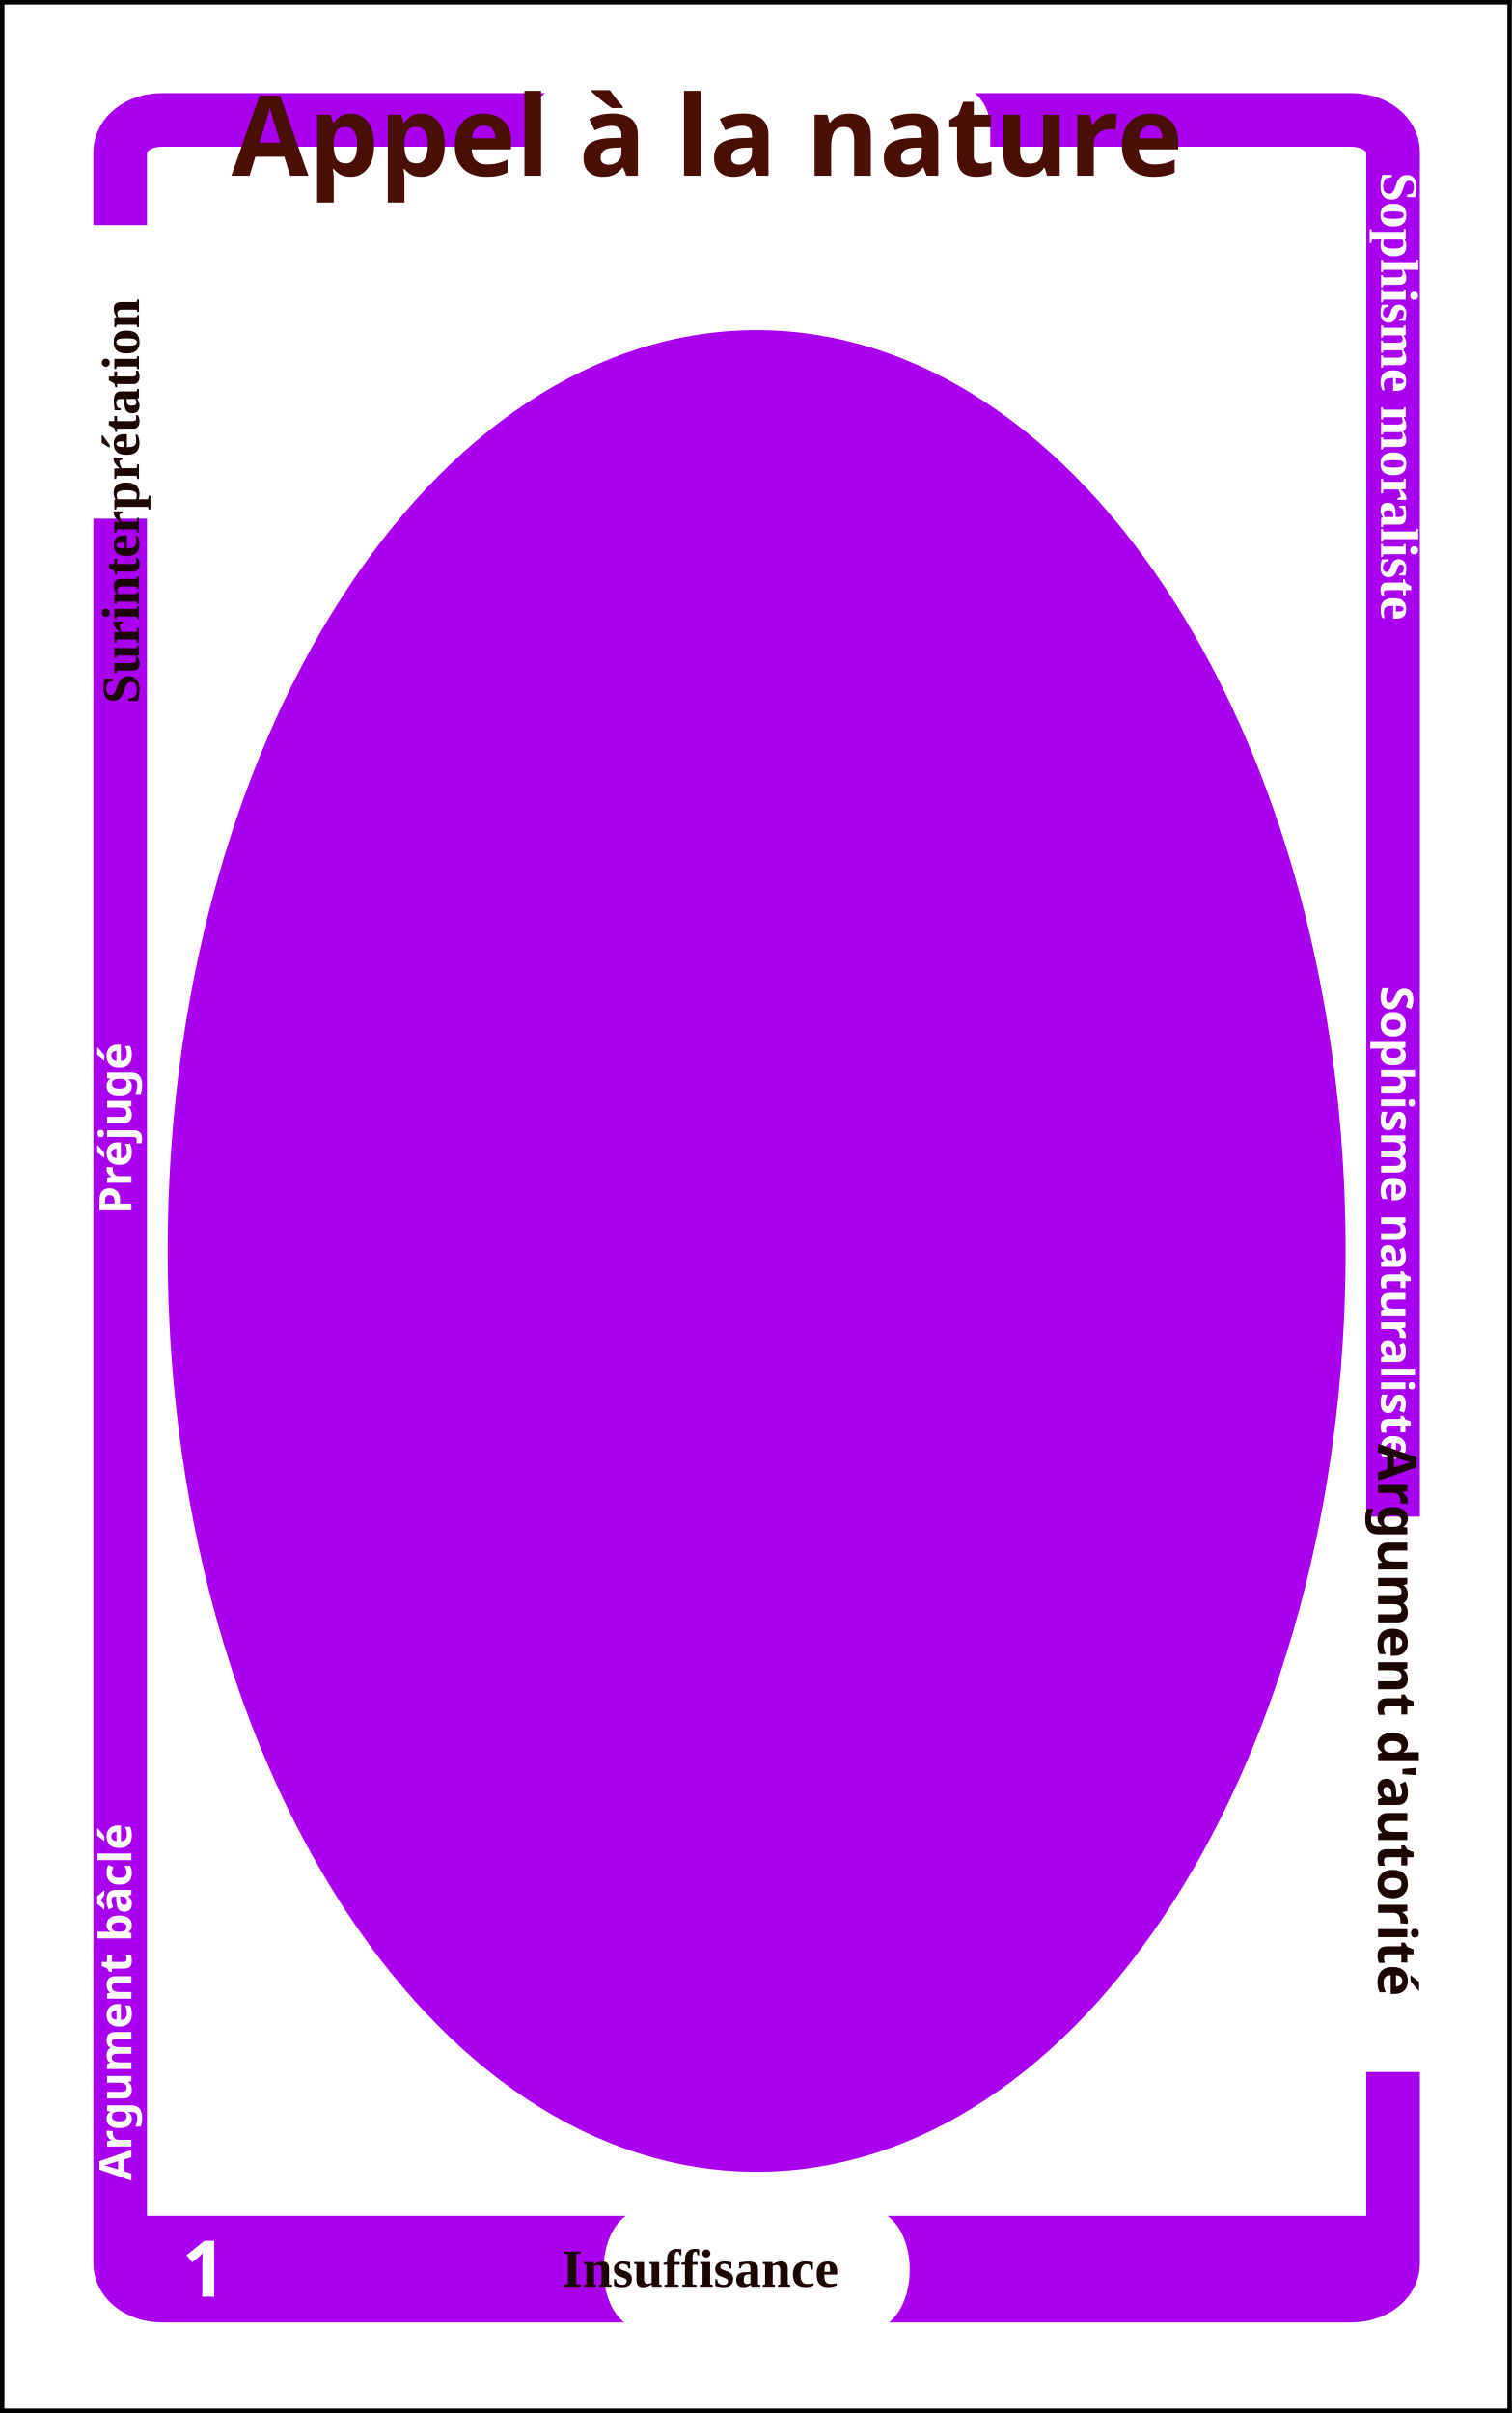
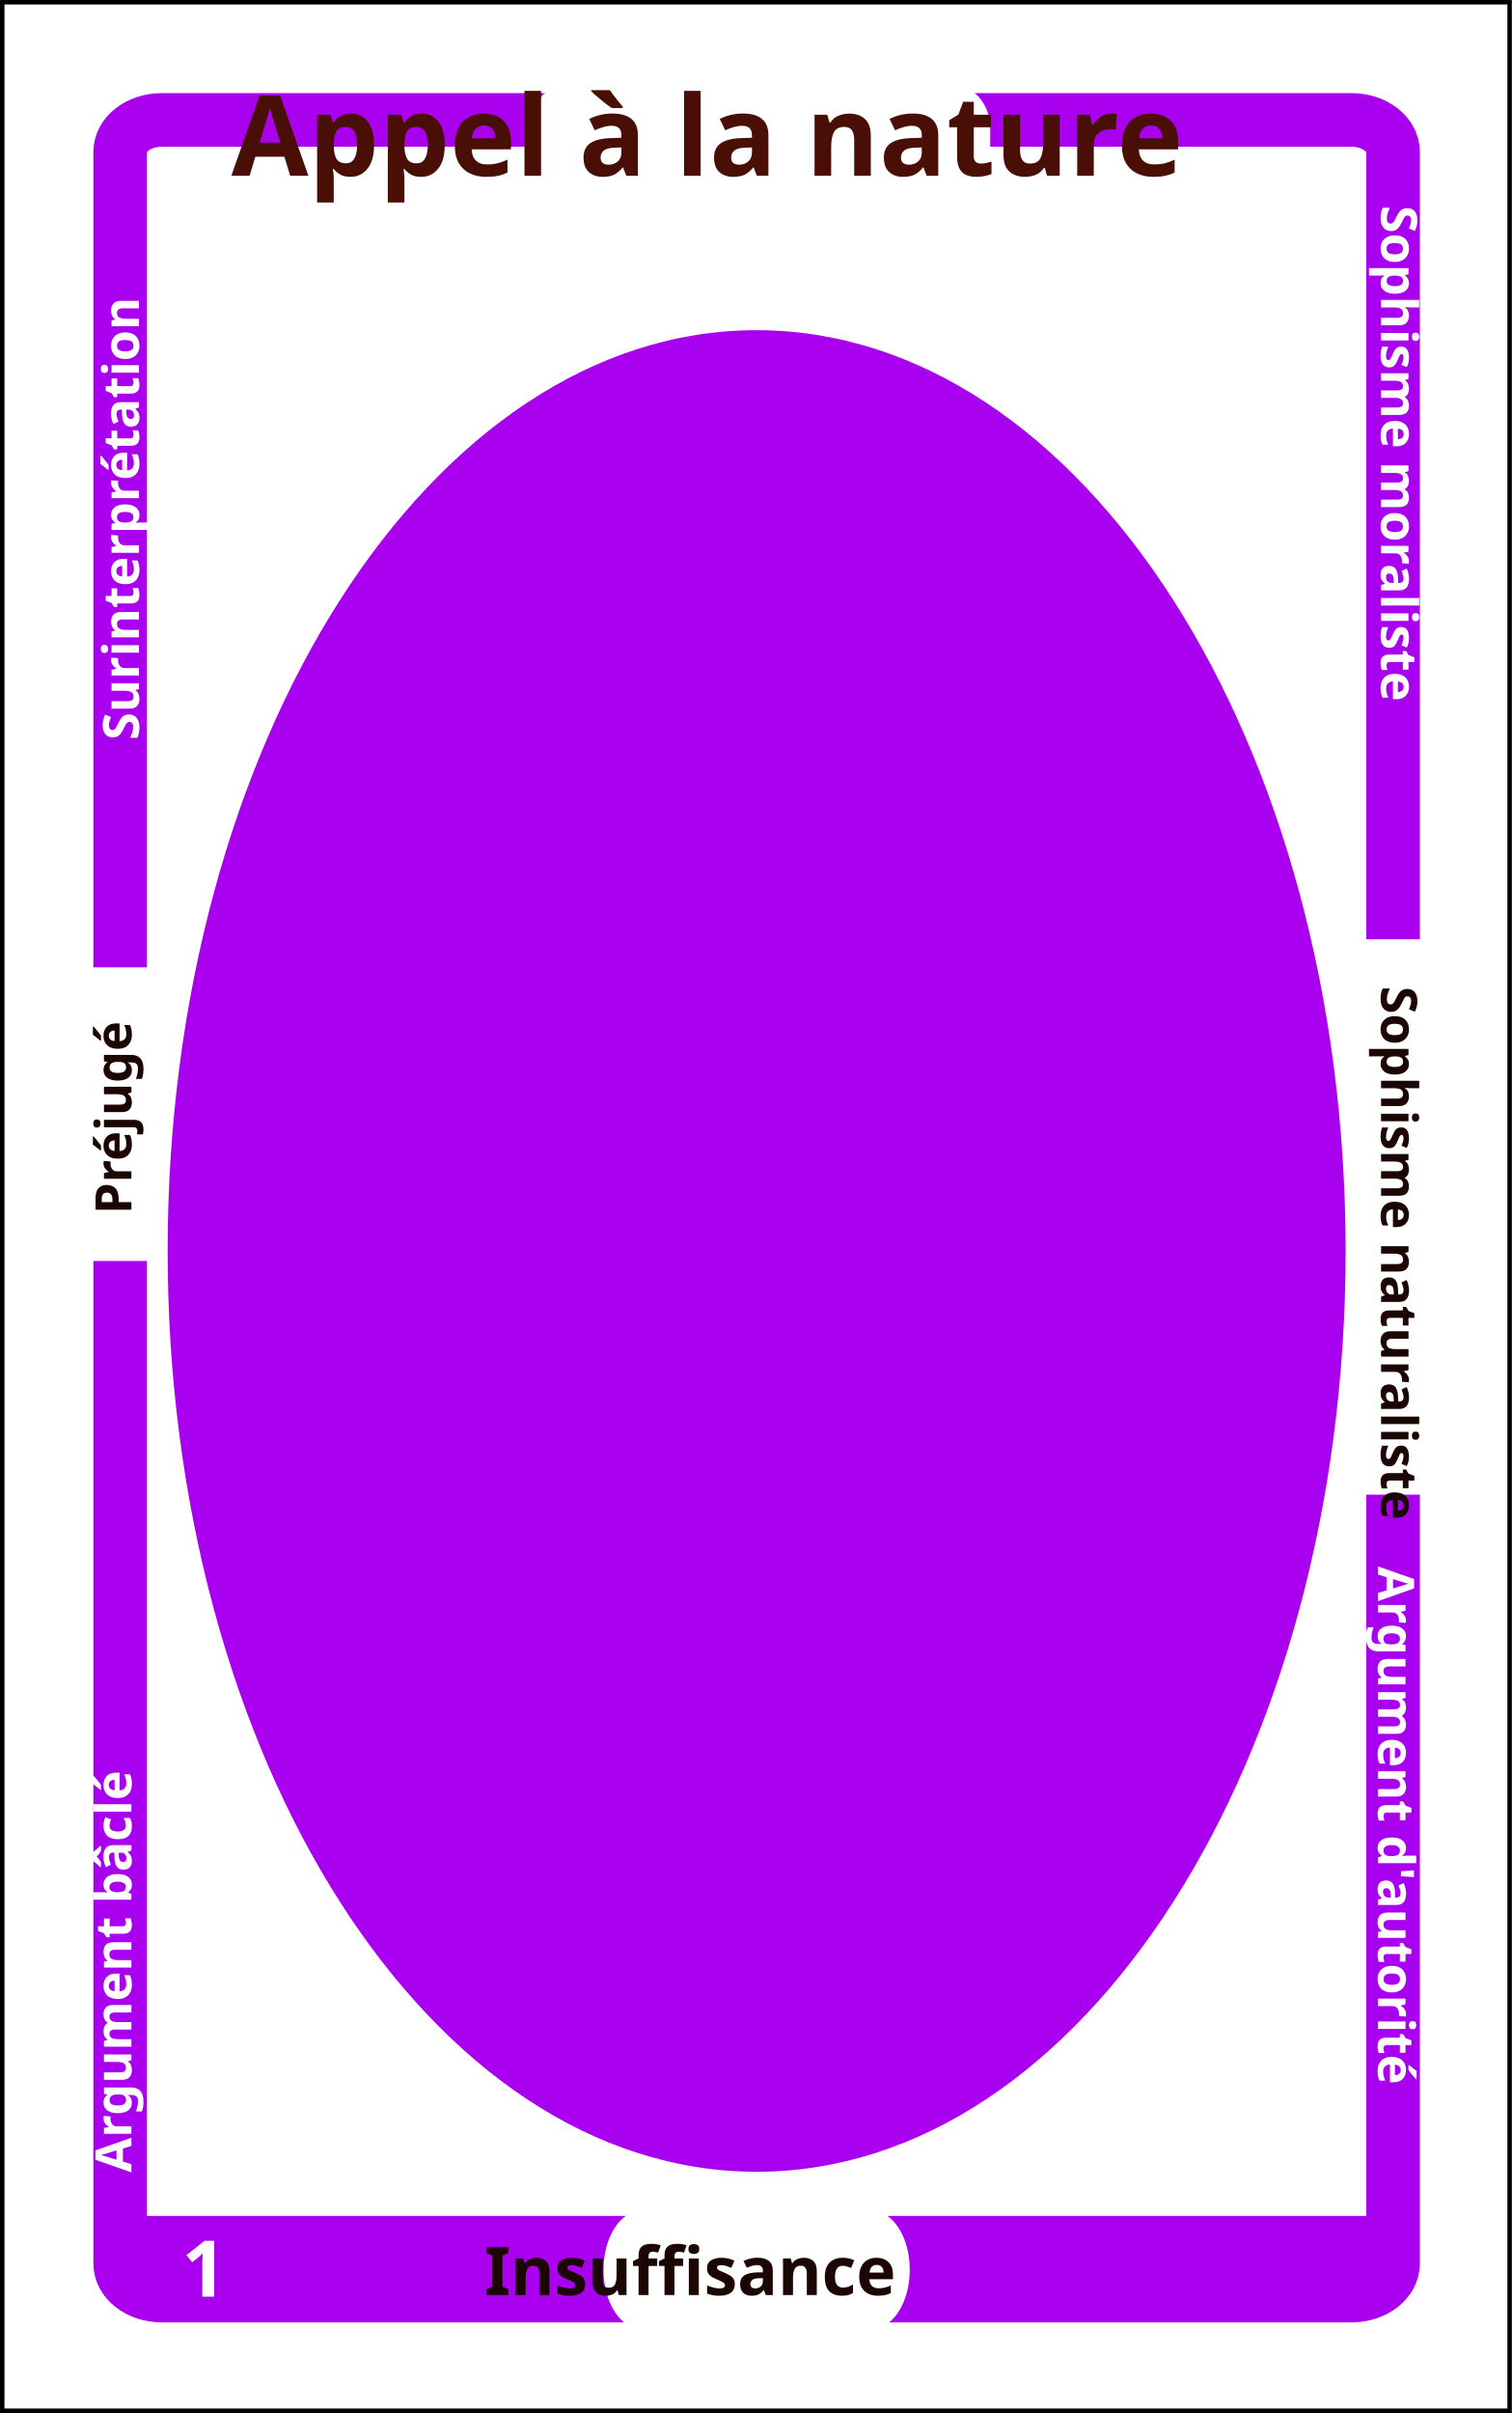
<svg xmlns="http://www.w3.org/2000/svg" height="152.428mm" id="svg6779" version="1.1" viewBox="0 0 338.5 540.1" width="95.532mm">
  <defs id="defs6781" />
  <g id="layer1" transform="translate(0,0.2302904)">
    <rect height="539.1" id="rect4326-0-3-6-4-3-2-61-6-9-9-5-0-7-0-5-8-8-9-4-5-5" style="fill:#ffffff;fill-opacity:1;stroke:#000000;stroke-opacity:1" width="337.5" x="0.5" y="0.27" />
    <rect height="486.971" id="rect2985-3-0-7-7-6-9-6-2-0-3-5-4-5-0-77-3-1-3-5-5-4-3-9-7-0-1-8-1" rx="9.294" ry="7.161" style="fill:#ffffff;fill-opacity:1;stroke:#a901ef;stroke-width:12;stroke-miterlimit:4;stroke-dasharray:none;stroke-dashoffset:0;stroke-opacity:1" width="285.002" x="26.906" y="26.613" />
    <ellipse cx="169.407" cy="279.775" id="oval" rx="131.369" ry="205.595" style="fill:#a901ef;fill-opacity:1;stroke:#a901ef;stroke-width:1.011;stroke-opacity:1" />
-     <rect height="15" id="sfam_3_active" style="fill:#ffffff;fill-opacity:1;stroke:none;stroke-width:5.838;stroke-linecap:round;stroke-linejoin:bevel;stroke-miterlimit:4;stroke-dasharray:none;stroke-dashoffset:0;stroke-opacity:1" transform="rotate(90)" width="65.714" x="50.147" y="-34.05" />
-     <text id="sfam_3" style="font-style:normal;font-variant:normal;font-weight:bold;font-stretch:normal;font-size:12px;line-height:0%;font-family:'Liberation Serif';-inkscape-font-specification:'Liberation Serif, Bold';font-variant-ligatures:normal;font-variant-caps:normal;font-variant-numeric:normal;font-feature-settings:normal;text-align:end;letter-spacing:0px;word-spacing:0px;writing-mode:lr-tb;text-anchor:end;fill:#1b0603;fill-opacity:1;stroke:none" transform="rotate(-90)" x="-51.644" xml:space="preserve" y="31.117">
-       <tspan id="tspan4214-27-1-2-9-7-6-4-1-1-1-3-9-59-96-1-6-2-1-8-8-2-7-4-5-4-7-3-9" style="font-style:normal;font-variant:normal;font-weight:bold;font-stretch:normal;font-size:12px;line-height:1.25;font-family:'Liberation Serif';-inkscape-font-specification:'Liberation Serif, Bold';font-variant-ligatures:normal;font-variant-caps:normal;font-variant-numeric:normal;font-feature-settings:normal;text-align:end;writing-mode:lr-tb;text-anchor:end;fill:#1b0603;fill-opacity:1;stroke:none" x="-51.644" y="31.117">Surinterprétation</tspan>
+     <rect height="15" id="sfam_1_active" style="fill:#ffffff;fill-opacity:1;stroke:none;stroke-width:5.838;stroke-linecap:round;stroke-linejoin:bevel;stroke-miterlimit:4;stroke-dasharray:none;stroke-dashoffset:0;stroke-opacity:1;display:none;" transform="rotate(90)" width="65.714" x="424.422" y="-34.321" />
+     <rect height="15" id="sfam_2_active" style="fill:#ffffff;fill-opacity:1;stroke:none;stroke-width:5.838;stroke-linecap:round;stroke-linejoin:bevel;stroke-miterlimit:4;stroke-dasharray:none;stroke-dashoffset:0;stroke-opacity:1" transform="rotate(90)" width="65.714" x="216.297" y="-34.321" />
+     <rect height="15" id="sfam_3_active" style="fill:#ffffff;fill-opacity:1;stroke:none;stroke-width:5.838;stroke-linecap:round;stroke-linejoin:bevel;stroke-miterlimit:4;stroke-dasharray:none;stroke-dashoffset:0;stroke-opacity:1;display:none;" transform="rotate(90)" width="65.714" x="49.422" y="-34.321" />
+     <text id="sfam_3" style="font-style:normal;font-variant:normal;font-weight:bold;font-stretch:normal;font-size:11.25px;line-height:0%;font-family:stix;-inkscape-font-specification:'stix, bold';font-variant-ligatures:normal;font-variant-caps:normal;font-variant-numeric:normal;font-feature-settings:normal;text-align:end;letter-spacing:0px;word-spacing:0px;writing-mode:lr;text-anchor:end;fill:#FFFFFF;fill-opacity:1;stroke:none;" transform="rotate(-90)" x="-51.644" xml:space="preserve" y="31.117">
+       <tspan id="tspan4214-27-1-2-9-7-6-4-1-1-1-3-9-59-96-1-6-2-1-8-8-2-7-4-5-4-7-3-9" style="font-style:normal;font-variant:normal;font-weight:bold;font-stretch:normal;font-size:11.25px;line-height:0%;font-family:stix;-inkscape-font-specification:'stix, bold';font-variant-ligatures:normal;font-variant-caps:normal;font-variant-numeric:normal;font-feature-settings:normal;text-align:end;letter-spacing:0px;word-spacing:0px;writing-mode:lr;text-anchor:end;fill:#FFFFFF;fill-opacity:1;stroke:none;" x="-51.644" y="31.117">Surinterprétation</tspan>
    </text>
    <rect height="17.763" id="rect5818-6-6-9-3-0-7" style="fill:#a901ef;fill-opacity:1;stroke:none;stroke-width:0.914;stroke-linecap:round;stroke-linejoin:bevel;stroke-miterlimit:4;stroke-dasharray:none;stroke-dashoffset:0;stroke-opacity:1" width="278.215" x="30.3" y="495.762" />
    <text id="fam_num" style="font-style:normal;font-weight:normal;line-height:0%;font-family:sans-serif;letter-spacing:0px;word-spacing:0px;fill:#000000;fill-opacity:1;stroke:none" x="40.722" xml:space="preserve" y="513.833">
      <tspan id="tspan5667-04-4-6-18-8-8-0-0-1-5-7-0-9-2-1-9-1-5-0-3" style="font-style:normal;font-variant:normal;font-weight:bold;font-stretch:normal;font-size:17.5px;line-height:1.25;font-family:STIX;-inkscape-font-specification:'STIX Bold';fill:#ffffff" x="40.722" y="513.833">1</tspan>
    </text>
-     <text id="sfam_2" style="font-style:normal;font-variant:normal;font-weight:bold;font-stretch:normal;line-height:0%;font-family:STIX;-inkscape-font-specification:'STIX Bold';letter-spacing:0px;word-spacing:0px;fill:#ffffff;fill-opacity:1;stroke:none" transform="rotate(-90)" x="-271.557" xml:space="preserve" y="29.42">
-       <tspan id="tspan4214-27-1-2-9-7-6-4-1-1-1-9-8-7-7-0-88-0-1-6-8-0-3-2-6" style="font-style:normal;font-variant:normal;font-weight:bold;font-stretch:normal;font-size:10px;line-height:1.25;font-family:STIX;-inkscape-font-specification:'STIX Bold'" x="-271.557" y="29.42">Préjugé</tspan>
+     <text id="sfam_2" style="font-style:normal;font-variant:normal;font-weight:bold;font-stretch:normal;font-size:11.25px;line-height:0%;font-family:stix;-inkscape-font-specification:'stix, bold';font-variant-ligatures:normal;font-variant-caps:normal;font-variant-numeric:normal;font-feature-settings:normal;text-align:start;letter-spacing:0px;word-spacing:0px;writing-mode:lr-tb;text-anchor:start;fill:#1b0603;fill-opacity:1;stroke:none" transform="rotate(-90)" x="-271.557" xml:space="preserve" y="29.42">
+       <tspan id="tspan4214-27-1-2-9-7-6-4-1-1-1-9-8-7-7-0-88-0-1-6-8-0-3-2-6" style="font-style:normal;font-variant:normal;font-weight:bold;font-stretch:normal;font-size:11.25px;line-height:0%;font-family:stix;-inkscape-font-specification:'stix, bold';font-variant-ligatures:normal;font-variant-caps:normal;font-variant-numeric:normal;font-feature-settings:normal;text-align:start;letter-spacing:0px;word-spacing:0px;writing-mode:lr-tb;text-anchor:start;fill:#1b0603;fill-opacity:1;stroke:none" x="-271.557" y="29.42">Préjugé</tspan>
    </text>
-     <text id="sfam_1" style="font-style:normal;font-variant:normal;font-weight:bold;font-stretch:normal;line-height:0%;font-family:STIX;-inkscape-font-specification:'STIX Bold';letter-spacing:0px;word-spacing:0px;fill:#ffffff;fill-opacity:1;stroke:none" transform="rotate(-90)" x="-487.892" xml:space="preserve" y="29.42">
-       <tspan id="tspan4214-27-1-2-9-7-6-4-1-1-1-85-8-3-3-2-9-0-8-7-9-6-4-0-4" style="font-style:normal;font-variant:normal;font-weight:bold;font-stretch:normal;font-size:10px;line-height:1.25;font-family:STIX;-inkscape-font-specification:'STIX Bold'" x="-487.892" y="29.42">Argument
+     <text id="sfam_1" style="font-style:normal;font-variant:normal;font-weight:bold;font-stretch:normal;font-size:11.25px;line-height:0%;font-family:stix;-inkscape-font-specification:'stix, bold';font-variant-ligatures:normal;font-variant-caps:normal;font-variant-numeric:normal;font-feature-settings:normal;text-align:start;letter-spacing:0px;word-spacing:0px;writing-mode:lr-tb;text-anchor:start;fill:#FFFFFF;fill-opacity:1;stroke:none" transform="rotate(-90)" x="-486.017" xml:space="preserve" y="29.42">
+       <tspan id="tspan4214-27-1-2-9-7-6-4-1-1-1-85-8-3-3-2-9-0-8-7-9-6-4-0-4" style="font-style:normal;font-variant:normal;font-weight:bold;font-stretch:normal;font-size:11.25px;line-height:0%;font-family:stix;-inkscape-font-specification:'stix, bold';font-variant-ligatures:normal;font-variant-caps:normal;font-variant-numeric:normal;font-feature-settings:normal;text-align:start;letter-spacing:0px;word-spacing:0px;writing-mode:lr-tb;text-anchor:start;fill:#FFFFFF;fill-opacity:1;stroke:none" x="-486.017" y="29.42">Argument
bâclé</tspan>
    </text>
-     <text id="ssfam_3" style="font-style:normal;font-variant:normal;font-weight:bold;font-stretch:normal;font-size:12px;line-height:0%;font-family:'Liberation Serif';-inkscape-font-specification:'Liberation Serif, Bold';font-variant-ligatures:normal;font-variant-caps:normal;font-variant-numeric:normal;font-feature-settings:normal;text-align:start;letter-spacing:0px;word-spacing:0px;writing-mode:lr-tb;text-anchor:start;fill:#500000;fill-opacity:1;stroke:none" transform="rotate(90)" x="38.247" xml:space="preserve" y="-309.221">
-       <tspan id="tspan4214-27-1-2-9-7-6-4-1-1-1-3-9-59-96-1-318-6-04-1-7-5-8-9-0-1-9-3" style="font-style:normal;font-variant:normal;font-weight:bold;font-stretch:normal;font-size:12px;line-height:1.25;font-family:'Liberation Serif';-inkscape-font-specification:'Liberation Serif, Bold';font-variant-ligatures:normal;font-variant-caps:normal;font-variant-numeric:normal;font-feature-settings:normal;text-align:start;writing-mode:lr-tb;text-anchor:start;fill:#ffffff;fill-opacity:1;stroke:none" x="38.247" y="-309.221">Sophisme moraliste</tspan>
+     <rect height="15" id="ssfam_1_active" style="fill:#ffffff;fill-opacity:1;stroke:none;stroke-width:5.838;stroke-linecap:round;stroke-linejoin:bevel;stroke-miterlimit:4;stroke-dasharray:none;stroke-dashoffset:0;stroke-opacity:1;display:none;" transform="rotate(90)" width="124.303" x="361.887" y="-319.72" />
+     <rect height="15" id="ssfam_2_active" style="fill:#ffffff;fill-opacity:1;stroke:none;stroke-width:5.838;stroke-linecap:round;stroke-linejoin:bevel;stroke-miterlimit:4;stroke-dasharray:none;stroke-dashoffset:0;stroke-opacity:1" transform="rotate(90)" width="124.303" x="210.012" y="-319.72" />
+     <rect height="15" id="ssfam_3_active" style="fill:#ffffff;fill-opacity:1;stroke:none;stroke-width:5.838;stroke-linecap:round;stroke-linejoin:bevel;stroke-miterlimit:4;stroke-dasharray:none;stroke-dashoffset:0;stroke-opacity:1;display:none;" transform="rotate(90)" width="124.303" x="44.251" y="-319.672" />
+     <text id="ssfam_3" style="font-style:normal;font-variant:normal;font-weight:bold;font-stretch:normal;font-size:11.25px;line-height:0%;font-family:stix;-inkscape-font-specification:'stix, bold';font-variant-ligatures:normal;font-variant-caps:normal;font-variant-numeric:normal;font-feature-settings:normal;text-align:start;letter-spacing:0px;word-spacing:0px;writing-mode:lr-tb;text-anchor:start;fill:#FFFFFF;fill-opacity:1;stroke:none" transform="rotate(90)" x="45.747" xml:space="preserve" y="-309.221">
+       <tspan id="tspan4214-27-1-2-9-7-6-4-1-1-1-3-9-59-96-1-318-6-04-1-7-5-8-9-0-1-9-3" style="font-style:normal;font-variant:normal;font-weight:bold;font-stretch:normal;font-size:11.25px;line-height:0%;font-family:stix;-inkscape-font-specification:'stix, bold';font-variant-ligatures:normal;font-variant-caps:normal;font-variant-numeric:normal;font-feature-settings:normal;text-align:start;letter-spacing:0px;word-spacing:0px;writing-mode:lr-tb;text-anchor:start;fill:#FFFFFF;fill-opacity:1;stroke:none" x="45.747" y="-309.221">Sophisme moraliste</tspan>
    </text>
-     <text id="ssfam_2" style="font-style:normal;font-variant:normal;font-weight:bold;font-stretch:normal;line-height:0%;font-family:STIX;-inkscape-font-specification:'STIX Bold';letter-spacing:0px;word-spacing:0px;fill:#ffffff;fill-opacity:1;stroke:none" transform="rotate(90)" x="220.51" xml:space="preserve" y="-309.221">
-       <tspan id="tspan4214-27-1-2-9-7-6-4-1-1-1-9-41-5-8-6-2-8-2-8-38-3-6-2" style="font-style:normal;font-variant:normal;font-weight:bold;font-stretch:normal;font-size:10px;line-height:1.25;font-family:STIX;-inkscape-font-specification:'STIX Bold'" x="220.51" y="-309.221">Sophisme naturaliste</tspan>
+     <text id="ssfam_2" style="font-style:normal;font-variant:normal;font-weight:bold;font-stretch:normal;line-height:0%;font-family:stix;-inkscape-font-specification:'stix, bold';letter-spacing:0px;word-spacing:0px;fill:#1b0603;fill-opacity:1;stroke:none;font-size:11.25px;text-anchor:start;text-align:start;writing-mode:lr;font-variant-ligatures:normal;font-variant-caps:normal;font-variant-numeric:normal;font-feature-settings:normal;" transform="rotate(90)" x="220.51" xml:space="preserve" y="-309.221">
+       <tspan id="tspan4214-27-1-2-9-7-6-4-1-1-1-9-41-5-8-6-2-8-2-8-38-3-6-2" style="font-style:normal;font-variant:normal;font-weight:bold;font-stretch:normal;line-height:0%;font-family:stix;-inkscape-font-specification:'stix, bold';letter-spacing:0px;word-spacing:0px;fill:#1b0603;fill-opacity:1;stroke:none;font-size:11.25px;text-anchor:start;text-align:start;writing-mode:lr;font-variant-ligatures:normal;font-variant-caps:normal;font-variant-numeric:normal;font-feature-settings:normal;" x="220.51" y="-309.221">Sophisme naturaliste</tspan>
    </text>
-     <rect height="15" id="ssfam_1_active" style="fill:#ffffff;fill-opacity:1;stroke:none;stroke-width:5.838;stroke-linecap:round;stroke-linejoin:bevel;stroke-miterlimit:4;stroke-dasharray:none;stroke-dashoffset:0;stroke-opacity:1" transform="rotate(90)" width="124.303" x="339.238" y="-319.45" />
-     <text id="ssfam_1" style="font-style:normal;font-variant:normal;font-weight:bold;font-stretch:normal;font-size:12px;line-height:0%;font-family:STIX;-inkscape-font-specification:'STIX, Bold';font-variant-ligatures:normal;font-variant-caps:normal;font-variant-numeric:normal;font-feature-settings:normal;text-align:end;letter-spacing:0px;word-spacing:0px;writing-mode:lr-tb;text-anchor:end;fill:#1b0603;fill-opacity:1;stroke:none" transform="rotate(90)" x="462.189" xml:space="preserve" y="-308.552">
-       <tspan id="tspan4214-27-1-2-9-7-6-4-1-1-1-85-85-5-76-3-4-8-7-5-1-0-2-9" style="font-style:normal;font-variant:normal;font-weight:bold;font-stretch:normal;font-size:12px;line-height:1.25;font-family:STIX;-inkscape-font-specification:'STIX, Bold';font-variant-ligatures:normal;font-variant-caps:normal;font-variant-numeric:normal;font-feature-settings:normal;text-align:end;writing-mode:lr-tb;text-anchor:end;fill:#1b0603;fill-opacity:1" x="462.189" y="-308.552">Argument d'autorité</tspan>
+     <text id="ssfam_1" style="font-style:normal;font-variant:normal;font-weight:bold;font-stretch:normal;font-size:11.25px;line-height:0%;font-family:stix;-inkscape-font-specification:'stix, bold';font-variant-ligatures:normal;font-variant-caps:normal;font-variant-numeric:normal;font-feature-settings:normal;text-align:end;letter-spacing:0px;word-spacing:0px;writing-mode:lr-tb;text-anchor:end;fill:#FFFFFF;fill-opacity:1;stroke:none" transform="rotate(90)" x="480.939" xml:space="preserve" y="-308.552">
+       <tspan id="tspan4214-27-1-2-9-7-6-4-1-1-1-85-85-5-76-3-4-8-7-5-1-0-2-9" style="font-style:normal;font-variant:normal;font-weight:bold;font-stretch:normal;font-size:11.25px;line-height:0%;font-family:stix;-inkscape-font-specification:'stix, bold';font-variant-ligatures:normal;font-variant-caps:normal;font-variant-numeric:normal;font-feature-settings:normal;text-align:end;letter-spacing:0px;word-spacing:0px;writing-mode:lr-tb;text-anchor:end;fill:#FFFFFF;fill-opacity:1;stroke:none" x="480.939" y="-308.552">Argument d'autorité</tspan>
    </text>
    <rect height="23.571" id="rect13148-3-36-1-5-8-4-8" rx="8.753" ry="9.778" style="fill:#ffffff;fill-opacity:1;stroke:none;stroke-width:5.838;stroke-linecap:round;stroke-linejoin:bevel;stroke-miterlimit:4;stroke-dasharray:none;stroke-dashoffset:0;stroke-opacity:1" width="103.165" x="118.548" y="18.613" />
    <text id="text" style="font-style:normal;font-variant:normal;font-weight:bold;font-stretch:normal;line-height:0%;font-family:STIX;-inkscape-font-specification:'STIX Bold';text-align:center;letter-spacing:0px;word-spacing:0px;writing-mode:lr-tb;text-anchor:middle;fill:#490f07;fill-opacity:1;stroke:none" x="169.245" xml:space="preserve" y="39.098">
      <tspan id="tspan9035" style="font-style:normal;font-variant:normal;font-weight:bold;font-stretch:normal;font-size:25px;line-height:100%;font-family:STIX;-inkscape-font-specification:'STIX Bold';text-align:center;writing-mode:lr-tb;text-anchor:middle;fill:#490f07;fill-opacity:1" x="169.245" y="39.098">Appel à la nature</tspan>
      <tspan id="tspan5336" style="font-style:normal;font-variant:normal;font-weight:bold;font-stretch:normal;font-size:25px;line-height:100%;font-family:STIX;-inkscape-font-specification:'STIX Bold';text-align:center;writing-mode:lr-tb;text-anchor:middle;fill:#490f07;fill-opacity:1" x="169.245" y="64.098" />
    </text>
    <rect height="26.429" id="rect13148-3-3-2-4-1-4-5-6" rx="8.471" ry="15" style="fill:#ffffff;fill-opacity:1;stroke:none;stroke-width:5.838;stroke-linecap:round;stroke-linejoin:bevel;stroke-miterlimit:4;stroke-dasharray:none;stroke-dashoffset:0;stroke-opacity:1" width="68.571" x="135.122" y="494.598" />
-     <text id="fam_text" style="font-style:normal;font-variant:normal;font-weight:bold;font-stretch:normal;font-size:12px;line-height:0%;font-family:'Liberation Serif';-inkscape-font-specification:'Liberation Serif, Bold';font-variant-ligatures:normal;font-variant-caps:normal;font-variant-numeric:normal;font-feature-settings:normal;text-align:center;letter-spacing:0px;word-spacing:0px;writing-mode:lr-tb;text-anchor:middle;fill:#1b0603;fill-opacity:1;stroke:none" x="164.262" xml:space="preserve" y="511.593">
-       <tspan id="tspan4214-27-1-2-9-7-6-4-1-5-2-3-65-0-7-6-31-5-8-5-4-6-0-1-0-5-8-1" style="font-style:normal;font-variant:normal;font-weight:bold;font-stretch:normal;font-size:12px;line-height:1.25;font-family:'Liberation Serif';-inkscape-font-specification:'Liberation Serif, Bold';font-variant-ligatures:normal;font-variant-caps:normal;font-variant-numeric:normal;font-feature-settings:normal;text-align:center;writing-mode:lr-tb;text-anchor:middle;fill:#1b0603;fill-opacity:1" x="164.262" y="511.593">Insuffisance</tspan>
+     <text id="fam_text" style="font-style:normal;font-variant:normal;font-weight:bold;font-stretch:normal;font-size:15px;line-height:0%;font-family:STIX;-inkscape-font-specification:'STIX, Bold';font-variant-ligatures:normal;font-variant-caps:normal;font-variant-numeric:normal;font-feature-settings:normal;text-align:center;letter-spacing:0px;word-spacing:0px;writing-mode:lr-tb;text-anchor:middle;fill:#1b0603;fill-opacity:1;stroke:none" x="164.262" xml:space="preserve" y="513.468">
+       <tspan id="tspan4214-27-1-2-9-7-6-4-1-5-2-3-65-0-7-6-31-5-8-5-4-6-0-1-0-5-8-1" style="font-style:normal;font-variant:normal;font-weight:bold;font-stretch:normal;font-size:15px;line-height:1.25;font-family:STIX;-inkscape-font-specification:'STIX, Bold';font-variant-ligatures:normal;font-variant-caps:normal;font-variant-numeric:normal;font-feature-settings:normal;text-align:center;writing-mode:lr-tb;text-anchor:middle;fill:#1b0603;fill-opacity:1" x="164.262" y="513.468">Insuffisance</tspan>
    </text>
    <flowRoot id="desc" style="font-style:normal;font-variant:normal;font-weight:bold;font-stretch:normal;line-height:0.01%;font-family:STIX;-inkscape-font-specification:'STIX Bold';text-align:center;letter-spacing:0px;word-spacing:0px;text-anchor:middle;fill:#1b0603;fill-opacity:1;stroke:none" transform="translate(161.2056,945.1626)" xml:space="preserve">
      <flowRegion id="flowRegion5390-2-2-5-6-3-9-94-3-6-8-8-5-1-8-5-4-6-9-15-2-2">
        <rect height="77.284" id="rect5392-7-0-4-8-6-2-8-5-84-3-3-4-2-2-3-3-0-1-9-8-5" style="font-style:normal;font-variant:normal;font-weight:bold;font-stretch:normal;font-size:15px;line-height:100%;font-family:stix;-inkscape-font-specification:'stix bold';text-align:center;text-anchor:middle;fill:#a901ef;fill-opacity:1" width="264.064" x="-123.227" y="-557.274" />
      </flowRegion>
      <flowPara id="flowPara5394-0-2-4-9-0-06-12-6-8-2-1-8-0-3-8-0-7-0-8-9-1" style="font-style:normal;font-variant:normal;font-weight:bold;font-stretch:normal;font-size:15px;line-height:100%;font-family:STIX;-inkscape-font-specification:'STIX Bold';text-align:center;text-anchor:middle;fill:#1b0603;fill-opacity:1">Vous basez votre argument sur le présupposé que ce qui naturel est bon et ce qui ne l'est pas est mauvais.</flowPara>
    </flowRoot>
    <flowRoot id="example" style="font-style:normal;font-variant:normal;font-weight:bold;font-stretch:normal;line-height:0.01%;font-family:STIX;-inkscape-font-specification:'STIX Bold';text-align:center;letter-spacing:0px;word-spacing:0px;text-anchor:middle;fill:#1b0603;fill-opacity:1;stroke:none" transform="translate(158.9315,1003.48)" xml:space="preserve">
      <flowRegion id="flowRegion5390-2-2-5-6-3-9-94-3-17-8-6-9-1-6-0-9-6-1-59-1-8-7">
        <rect height="48.064" id="rect5392-7-0-4-8-6-2-8-5-7-1-2-6-5-5-9-91-21-0-4-0-0-1" style="font-style:normal;font-variant:normal;font-weight:bold;font-stretch:normal;font-size:15px;line-height:100%;font-family:stix;-inkscape-font-specification:'stix bold';text-align:center;text-anchor:middle;fill:#a901ef;fill-opacity:1;stroke-width:0.578" width="267.68" x="-123.227" y="-557.274" />
      </flowRegion>
      <flowPara id="flowPara5394-0-2-4-9-0-06-12-6-9-2-2-4-4-0-4-4-2-1-8-30-2-3" style="font-style:italic;font-variant:normal;font-weight:bold;font-stretch:normal;font-size:12.5px;line-height:100%;font-family:STIX;-inkscape-font-specification:'STIX Bold Italic';text-align:center;text-anchor:middle;fill:#1b0603;fill-opacity:1">Il est normal que chez les hommes, comme chez la plupart des animaux, les mâles dominent car ils sont plus forts et plus violents.</flowPara>
    </flowRoot>
    <g id="illustration" transform="translate(-6.802157,-67.33679)" />
  </g>
</svg>
